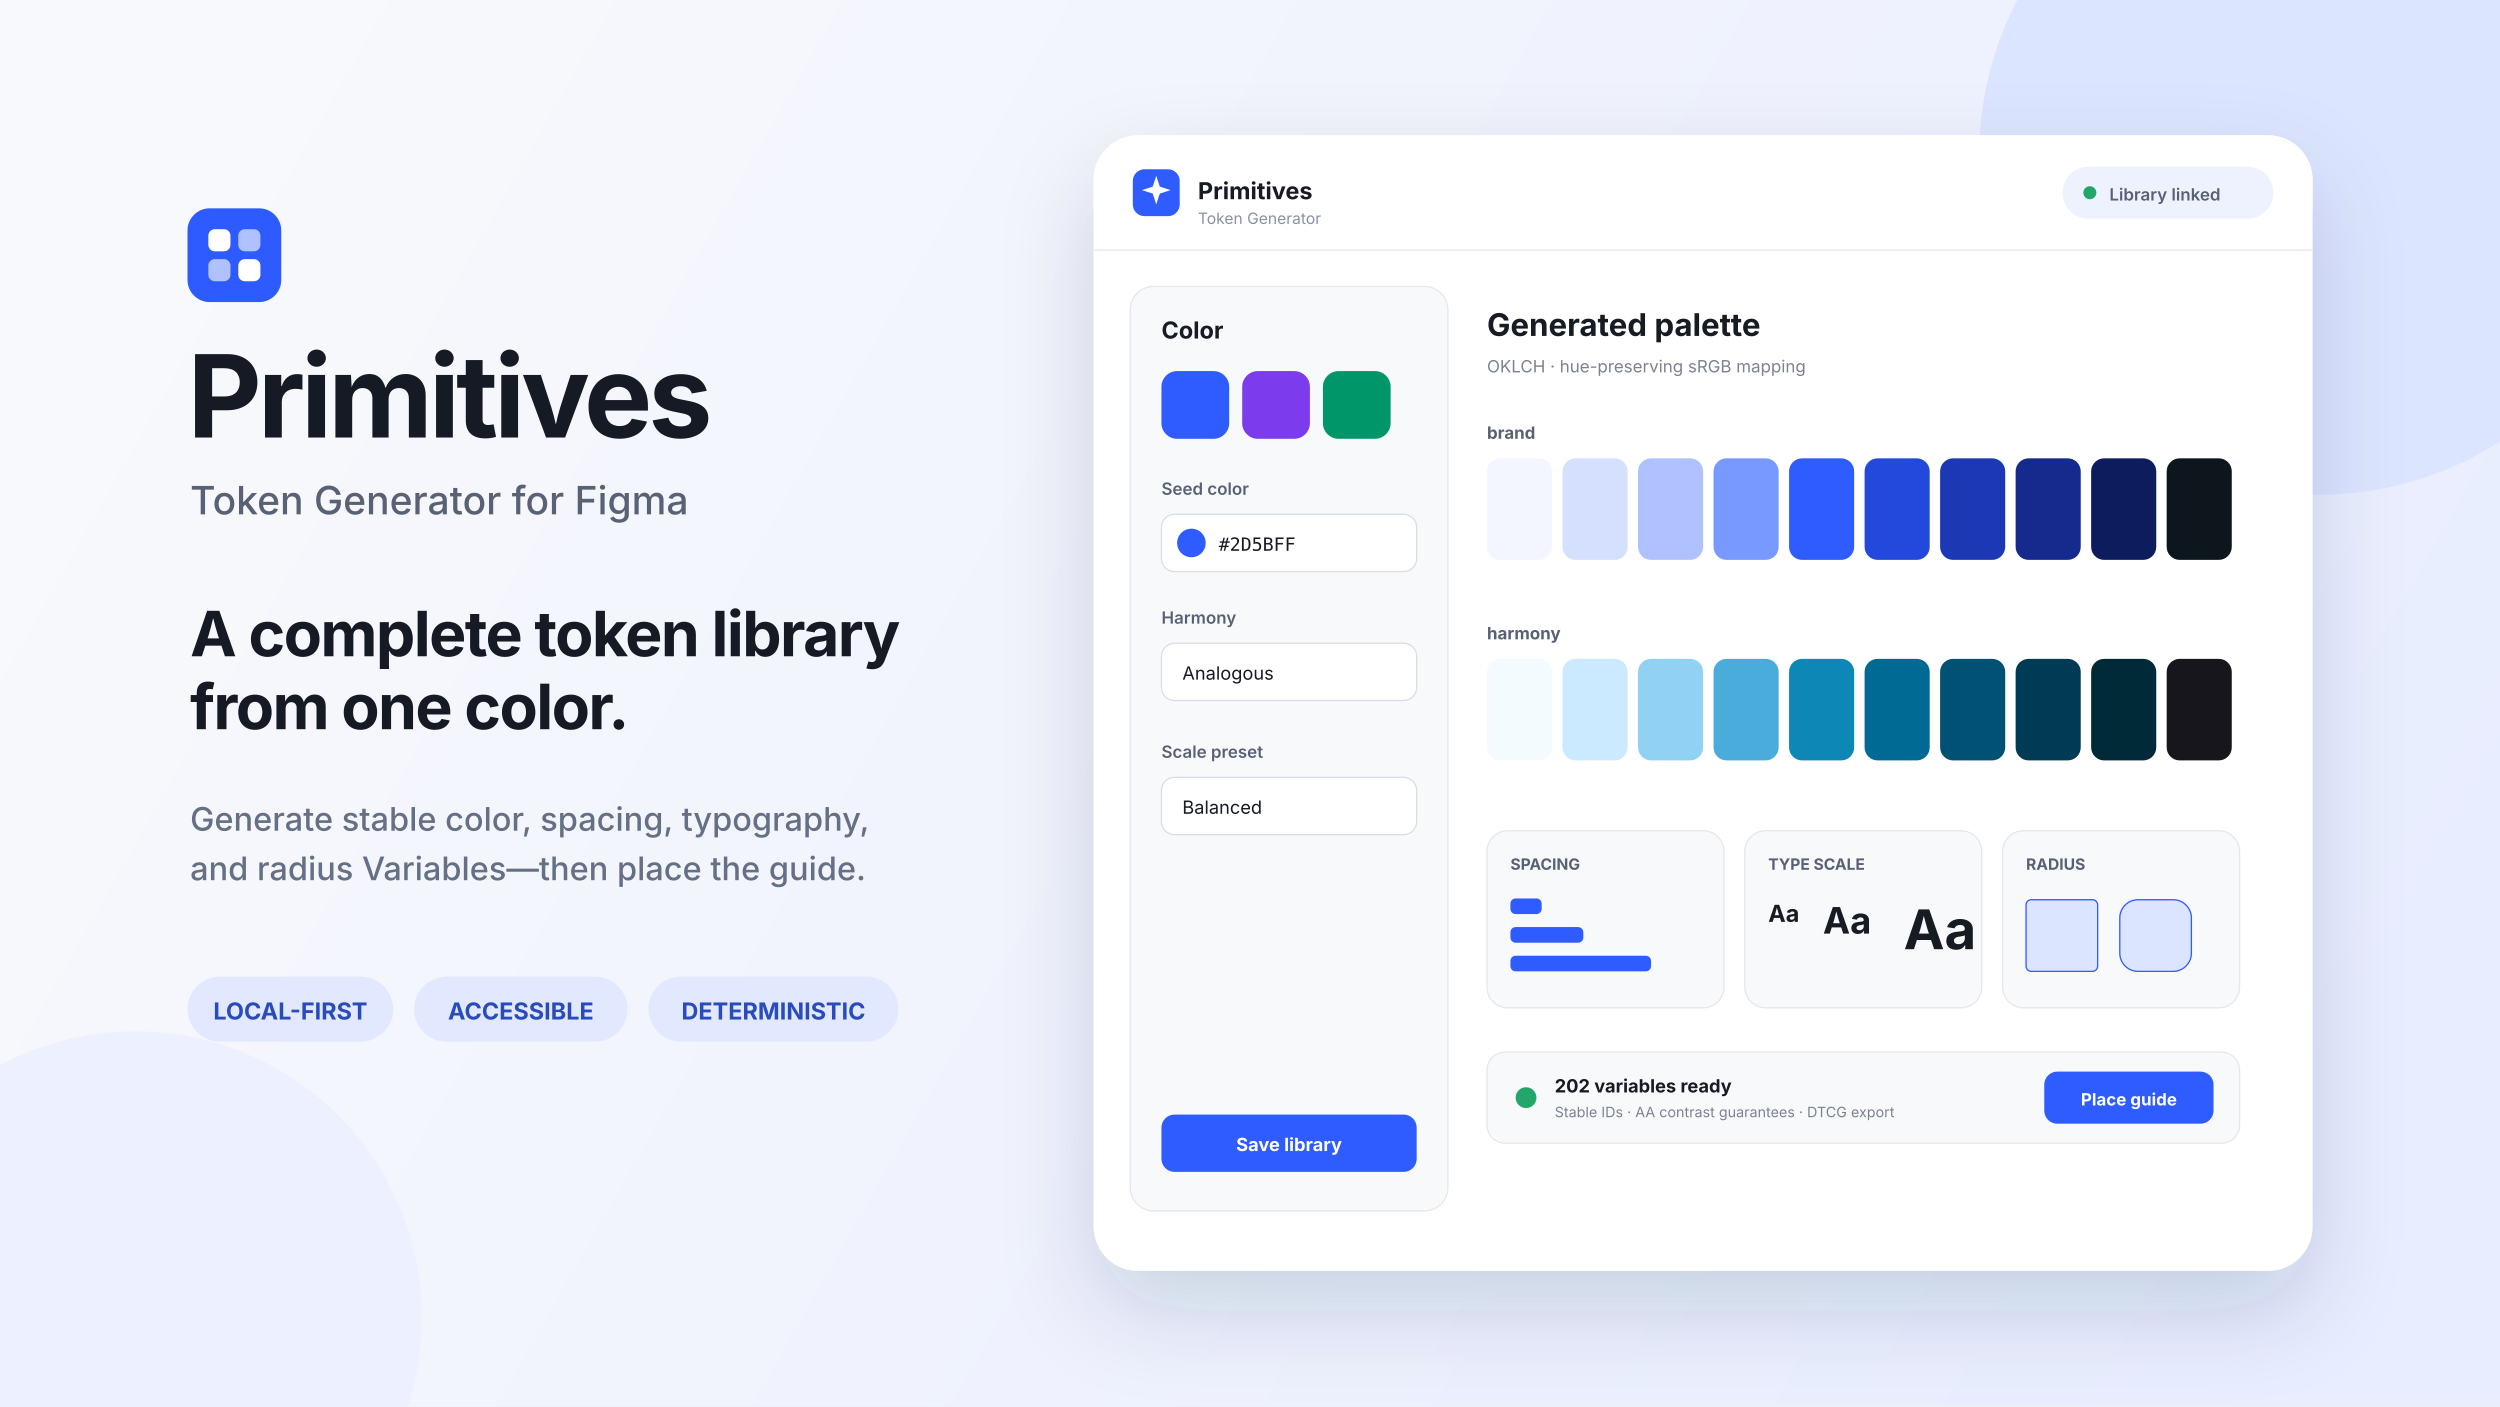
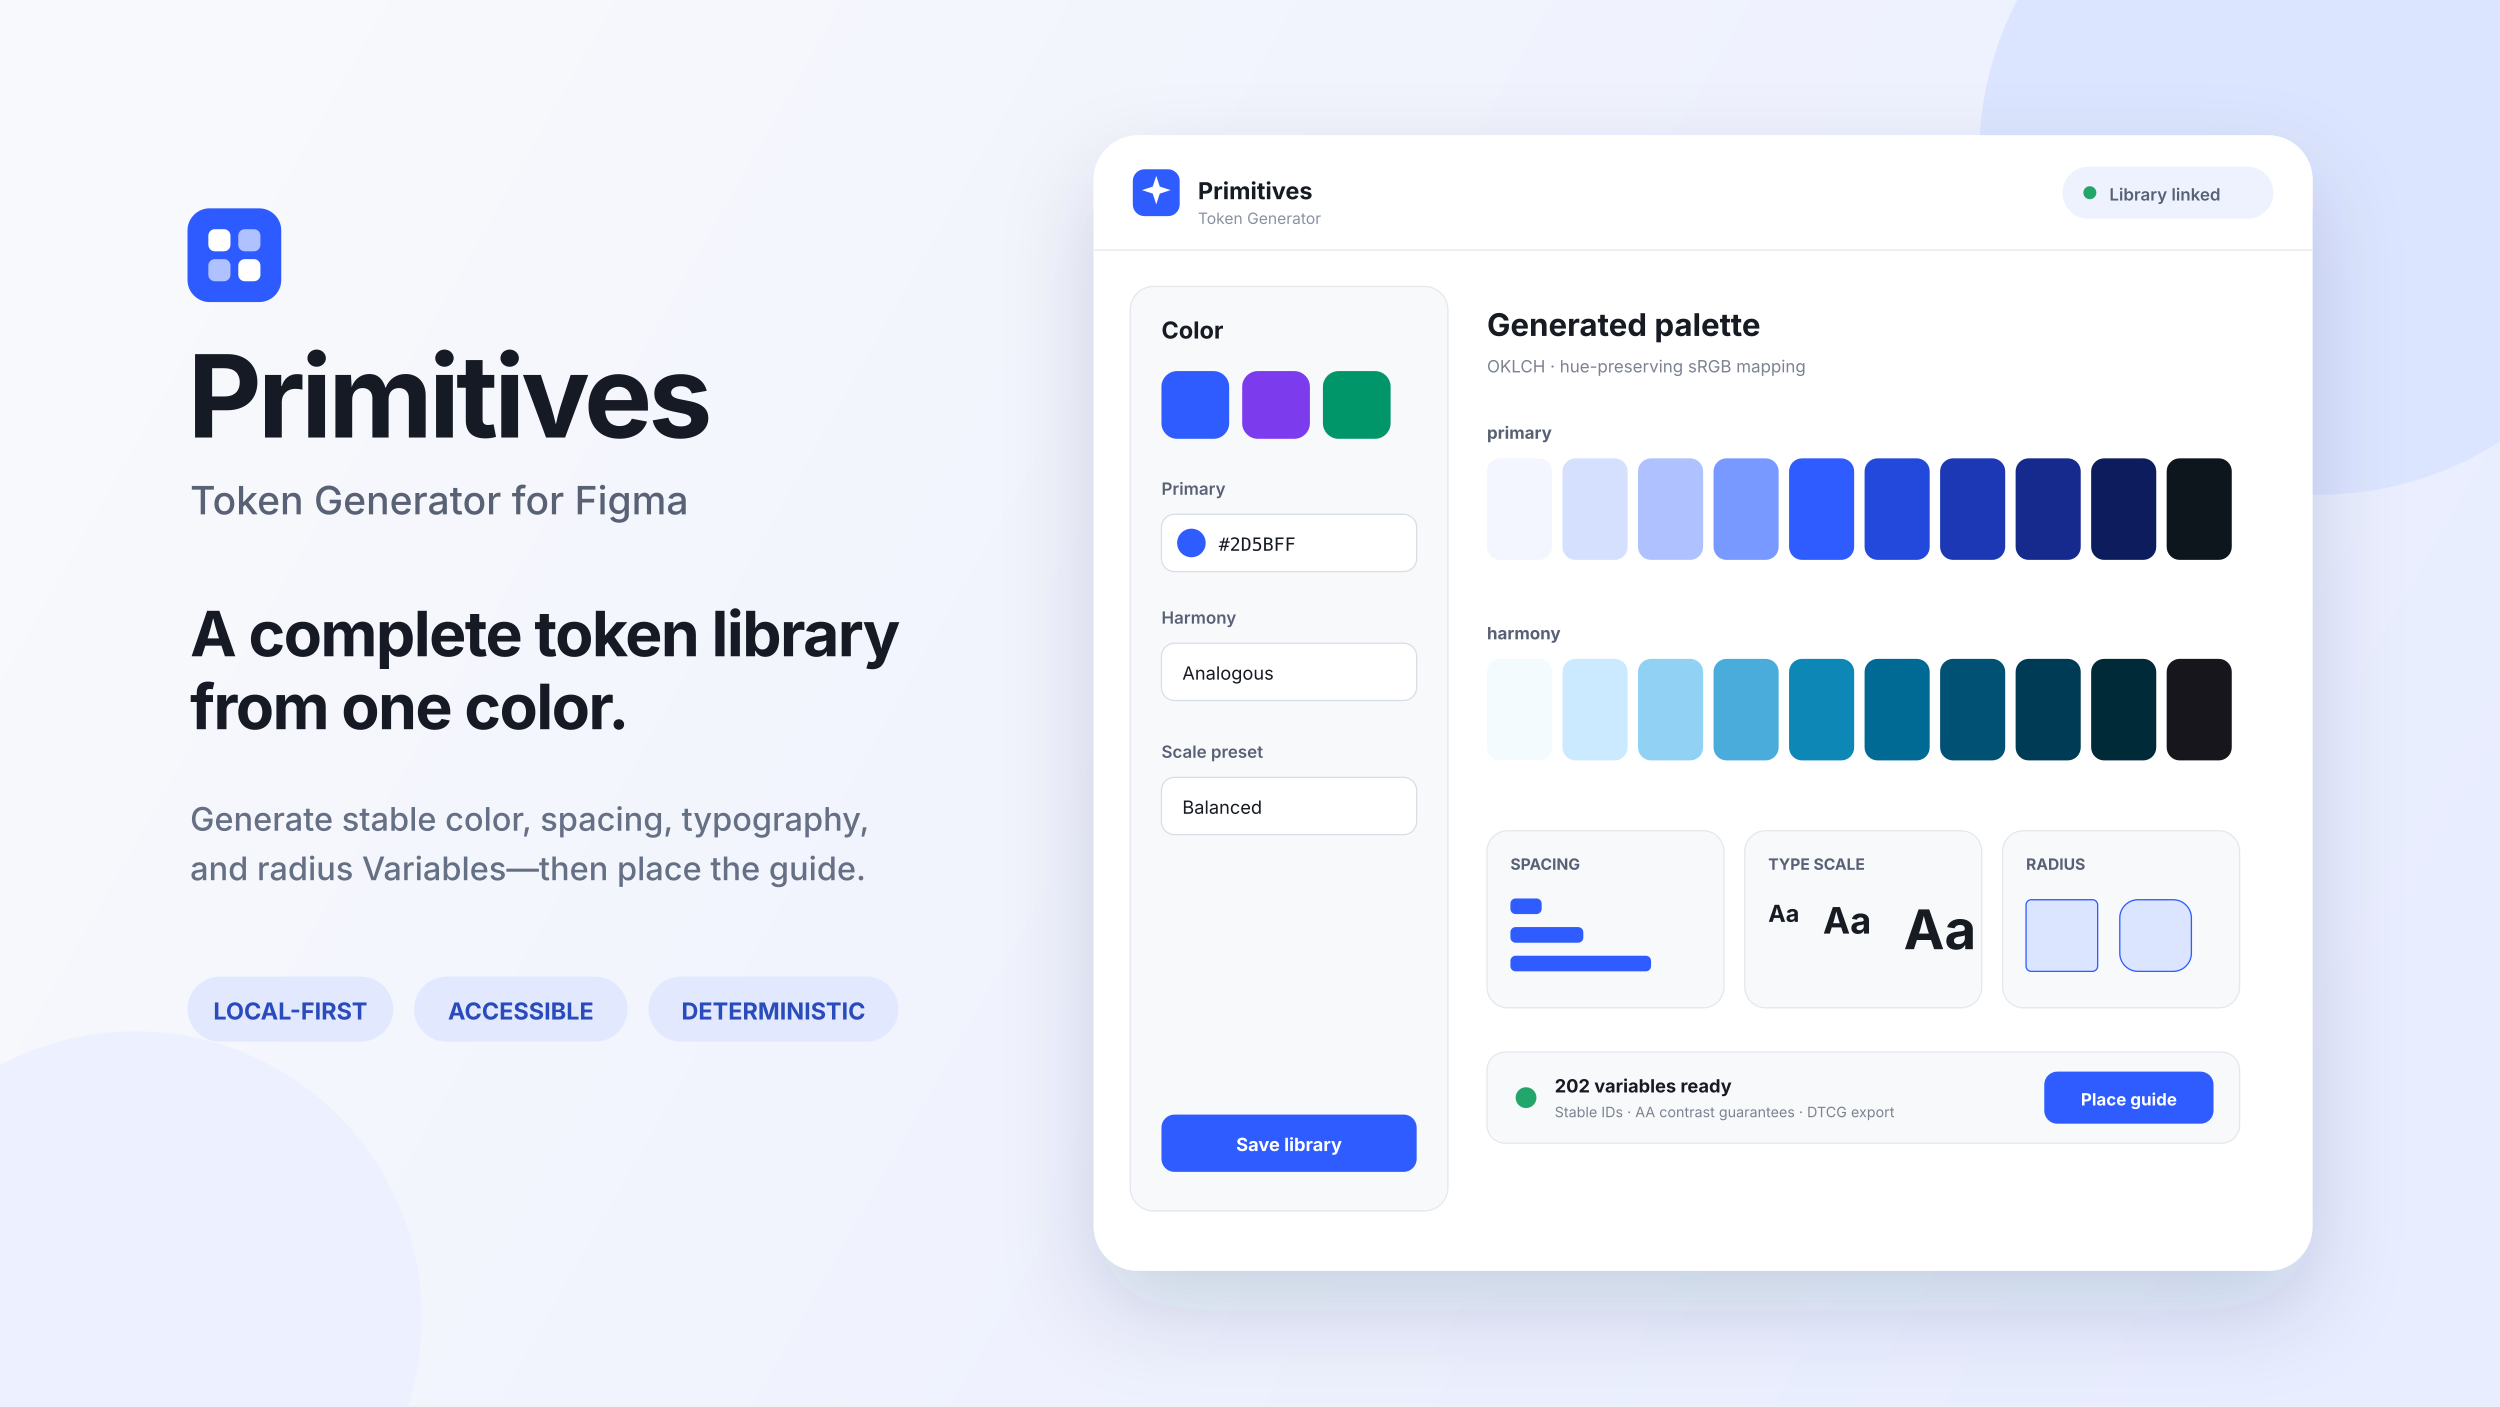
<svg xmlns="http://www.w3.org/2000/svg" width="1920" height="1080" viewBox="0 0 1920 1080" fill="none">
  <defs>
    <linearGradient id="bg" x1="160" y1="90" x2="1740" y2="990" gradientUnits="userSpaceOnUse">
      <stop stop-color="#F8F9FC" />
      <stop offset="1" stop-color="#E8EDFF" />
    </linearGradient>
    <filter id="shadow" x="-20%" y="-20%" width="140%" height="160%">
      <feDropShadow dx="0" dy="30" stdDeviation="35" flood-color="#18234A" flood-opacity="0.16" />
    </filter>
  </defs>
  <rect width="1920" height="1080" fill="url(#bg)" />
  <circle cx="1780" cy="120" r="260" fill="#DCE5FF" />
  <circle cx="104" cy="1012" r="220" fill="#EDF1FF" />
  <g transform="translate(144 160)">
    <g>
      <rect width="72" height="72" rx="17" fill="#2D5BFF" />
      <rect x="16" y="16" width="17" height="17" rx="5" fill="#FFFFFF" />
      <rect x="39" y="16" width="17" height="17" rx="5" fill="#AFC2FF" />
      <rect x="16" y="39" width="17" height="17" rx="5" fill="#AFC2FF" />
      <rect x="39" y="39" width="17" height="17" rx="5" fill="#FFFFFF" />
    </g>
    <text x="0" y="176" fill="#161A24" font-family="Inter, Arial, sans-serif" font-size="88" font-weight="750" letter-spacing="-3">Primitives</text>
    <text x="2" y="235" fill="#596174" font-family="Inter, Arial, sans-serif" font-size="30" font-weight="450">Token Generator for Figma</text>
    <text x="2" y="344" fill="#161A24" font-family="Inter, Arial, sans-serif" font-size="48" font-weight="650" letter-spacing="-1.2">A complete token library</text>
    <text x="2" y="400" fill="#161A24" font-family="Inter, Arial, sans-serif" font-size="48" font-weight="650" letter-spacing="-1.2">from one color.</text>
    <text x="2" y="478" fill="#667085" font-family="Inter, Arial, sans-serif" font-size="25" font-weight="450">Generate stable color, spacing, typography,</text>
    <text x="2" y="516" fill="#667085" font-family="Inter, Arial, sans-serif" font-size="25" font-weight="450">and radius Variables—then place the guide.</text>
    <g transform="translate(0 590)">
      <rect width="158" height="50" rx="25" fill="#E2E9FF" />
      <text x="79" y="33" text-anchor="middle" fill="#294BBB" font-family="Inter, Arial, sans-serif" font-size="18" font-weight="650">LOCAL-FIRST</text>
      <rect x="174" width="164" height="50" rx="25" fill="#E2E9FF" />
      <text x="256" y="33" text-anchor="middle" fill="#294BBB" font-family="Inter, Arial, sans-serif" font-size="18" font-weight="650">ACCESSIBLE</text>
      <rect x="354" width="192" height="50" rx="25" fill="#E2E9FF" />
      <text x="450" y="33" text-anchor="middle" fill="#294BBB" font-family="Inter, Arial, sans-serif" font-size="18" font-weight="650">DETERMINISTIC</text>
    </g>
  </g>
  <g filter="url(#shadow)" transform="translate(840 104)">
    <rect width="936" height="872" rx="34" fill="#FFFFFF" />
    <rect width="936" height="88" rx="34" fill="#FFFFFF" />
    <path d="M0 88H936" stroke="#E4E7EC" />
    <rect x="30" y="26" width="36" height="36" rx="9" fill="#2D5BFF" />
    <path d="M48 31L50.7 39.3L59 42L50.7 44.7L48 53L45.3 44.7L37 42L45.3 39.3L48 31Z" fill="#FFFFFF" />
    <text x="80" y="49" fill="#161A24" font-family="Inter, Arial, sans-serif" font-size="18" font-weight="700">Primitives</text>
    <text x="80" y="68" fill="#8A91A1" font-family="Inter, Arial, sans-serif" font-size="12">Token Generator</text>
    <rect x="744" y="24" width="162" height="40" rx="20" fill="#EEF2FF" />
    <circle cx="765" cy="44" r="5" fill="#20A66A" />
    <text x="780" y="50" fill="#596174" font-family="Inter, Arial, sans-serif" font-size="13" font-weight="600">Library linked</text>
    <rect x="28" y="116" width="244" height="710" rx="18" fill="#F8F9FB" stroke="#E4E7EC" />
    <text x="52" y="156" fill="#161A24" font-family="Inter, Arial, sans-serif" font-size="18" font-weight="700">Color</text>
    <g transform="translate(52 181)">
      <rect width="52" height="52" rx="12" fill="#2D5BFF" />
      <rect x="62" width="52" height="52" rx="12" fill="#7C3AED" />
      <rect x="124" width="52" height="52" rx="12" fill="#059669" />
    </g>
-     <text x="52" y="276" fill="#596174" font-family="Inter, Arial, sans-serif" font-size="13" font-weight="600">Seed color</text>
+     <text x="52" y="276" fill="#596174" font-family="Inter, Arial, sans-serif" font-size="13" font-weight="600">Primary</text>
    <rect x="52" y="291" width="196" height="44" rx="10" fill="#FFFFFF" stroke="#D9DDE7" />
    <circle cx="75" cy="313" r="11" fill="#2D5BFF" />
    <text x="96" y="319" fill="#161A24" font-family="ui-monospace, monospace" font-size="14">#2D5BFF</text>
    <text x="52" y="375" fill="#596174" font-family="Inter, Arial, sans-serif" font-size="13" font-weight="600">Harmony</text>
    <rect x="52" y="390" width="196" height="44" rx="10" fill="#FFFFFF" stroke="#D9DDE7" />
    <text x="68" y="418" fill="#161A24" font-family="Inter, Arial, sans-serif" font-size="14">Analogous</text>
    <text x="52" y="478" fill="#596174" font-family="Inter, Arial, sans-serif" font-size="13" font-weight="600">Scale preset</text>
    <rect x="52" y="493" width="196" height="44" rx="10" fill="#FFFFFF" stroke="#D9DDE7" />
    <text x="68" y="521" fill="#161A24" font-family="Inter, Arial, sans-serif" font-size="14">Balanced</text>
    <rect x="52" y="752" width="196" height="44" rx="10" fill="#2D5BFF" />
    <text x="150" y="780" text-anchor="middle" fill="#FFFFFF" font-family="Inter, Arial, sans-serif" font-size="14" font-weight="700">Save library</text>
    <g transform="translate(302 124)">
      <text x="0" y="30" fill="#161A24" font-family="Inter, Arial, sans-serif" font-size="24" font-weight="750">Generated palette</text>
      <text x="0" y="58" fill="#7B8290" font-family="Inter, Arial, sans-serif" font-size="13">OKLCH · hue-preserving sRGB mapping</text>
      <g transform="translate(0 92)">
-         <text x="0" y="17" fill="#596174" font-family="Inter, Arial, sans-serif" font-size="13" font-weight="650">brand</text>
+         <text x="0" y="17" fill="#596174" font-family="Inter, Arial, sans-serif" font-size="13" font-weight="650">primary</text>
        <rect y="32" width="50" height="78" rx="10" fill="#F3F6FF" />
        <rect x="58" y="32" width="50" height="78" rx="10" fill="#D5E0FF" />
        <rect x="116" y="32" width="50" height="78" rx="10" fill="#AFC2FF" />
        <rect x="174" y="32" width="50" height="78" rx="10" fill="#7899FF" />
        <rect x="232" y="32" width="50" height="78" rx="10" fill="#2D5BFF" />
        <rect x="290" y="32" width="50" height="78" rx="10" fill="#2449DB" />
        <rect x="348" y="32" width="50" height="78" rx="10" fill="#1C39B5" />
        <rect x="406" y="32" width="50" height="78" rx="10" fill="#152A8D" />
        <rect x="464" y="32" width="50" height="78" rx="10" fill="#111C5D" />
        <rect x="522" y="32" width="50" height="78" rx="10" fill="#11131F" />
      </g>
      <g transform="translate(0 246)">
        <text x="0" y="17" fill="#596174" font-family="Inter, Arial, sans-serif" font-size="13" font-weight="650">harmony</text>
        <rect y="32" width="50" height="78" rx="10" fill="#F4FBFF" />
        <rect x="58" y="32" width="50" height="78" rx="10" fill="#CBEAFF" />
        <rect x="116" y="32" width="50" height="78" rx="10" fill="#90D1F4" />
        <rect x="174" y="32" width="50" height="78" rx="10" fill="#49ACDA" />
        <rect x="232" y="32" width="50" height="78" rx="10" fill="#0787B5" />
        <rect x="290" y="32" width="50" height="78" rx="10" fill="#006B94" />
        <rect x="348" y="32" width="50" height="78" rx="10" fill="#005173" />
        <rect x="406" y="32" width="50" height="78" rx="10" fill="#003A55" />
        <rect x="464" y="32" width="50" height="78" rx="10" fill="#032A39" />
        <rect x="522" y="32" width="50" height="78" rx="10" fill="#16191B" />
      </g>
      <g transform="translate(0 410)">
        <rect width="182" height="136" rx="16" fill="#F8F9FB" stroke="#E4E7EC" />
        <text x="18" y="30" fill="#596174" font-family="Inter, Arial, sans-serif" font-size="12" font-weight="650">SPACING</text>
        <rect x="18" y="52" width="24" height="12" rx="4" fill="#2D5BFF" />
        <rect x="18" y="74" width="56" height="12" rx="4" fill="#2D5BFF" />
        <rect x="18" y="96" width="108" height="12" rx="4" fill="#2D5BFF" />
        <rect x="198" width="182" height="136" rx="16" fill="#F8F9FB" stroke="#E4E7EC" />
        <text x="216" y="30" fill="#596174" font-family="Inter, Arial, sans-serif" font-size="12" font-weight="650">TYPE SCALE</text>
        <text x="216" y="70" fill="#161A24" font-family="Inter, Arial, sans-serif" font-size="18" font-weight="650">Aa</text>
        <text x="258" y="79" fill="#161A24" font-family="Inter, Arial, sans-serif" font-size="28" font-weight="650">Aa</text>
        <text x="320" y="91" fill="#161A24" font-family="Inter, Arial, sans-serif" font-size="42" font-weight="650">Aa</text>
        <rect x="396" width="182" height="136" rx="16" fill="#F8F9FB" stroke="#E4E7EC" />
        <text x="414" y="30" fill="#596174" font-family="Inter, Arial, sans-serif" font-size="12" font-weight="650">RADIUS</text>
        <rect x="414" y="53" width="55" height="55" rx="4" fill="#DCE5FF" stroke="#2D5BFF" />
        <rect x="486" y="53" width="55" height="55" rx="14" fill="#DCE5FF" stroke="#2D5BFF" />
      </g>
      <g transform="translate(0 580)">
        <rect width="578" height="70" rx="14" fill="#F8F9FB" stroke="#E4E7EC" />
        <circle cx="30" cy="35" r="8" fill="#20A66A" />
        <text x="52" y="31" fill="#161A24" font-family="Inter, Arial, sans-serif" font-size="14" font-weight="700">202 variables ready</text>
        <text x="52" y="50" fill="#7B8290" font-family="Inter, Arial, sans-serif" font-size="11">Stable IDs · AA contrast guarantees · DTCG export</text>
        <rect x="428" y="15" width="130" height="40" rx="10" fill="#2D5BFF" />
        <text x="493" y="41" text-anchor="middle" fill="#FFFFFF" font-family="Inter, Arial, sans-serif" font-size="13" font-weight="700">Place guide</text>
      </g>
    </g>
  </g>
</svg>
